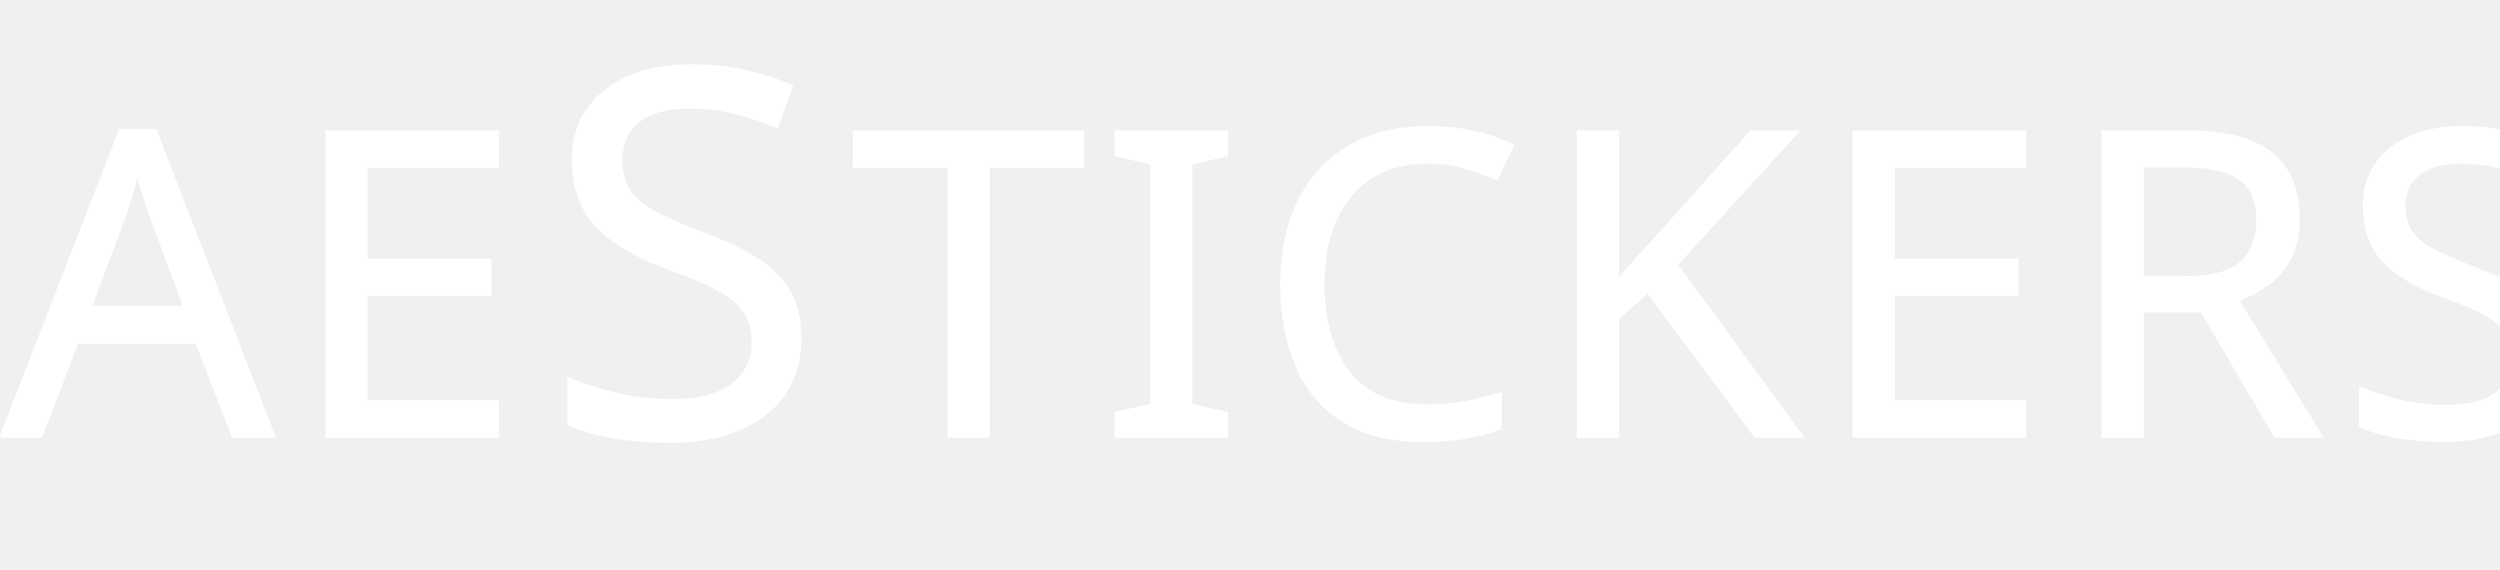
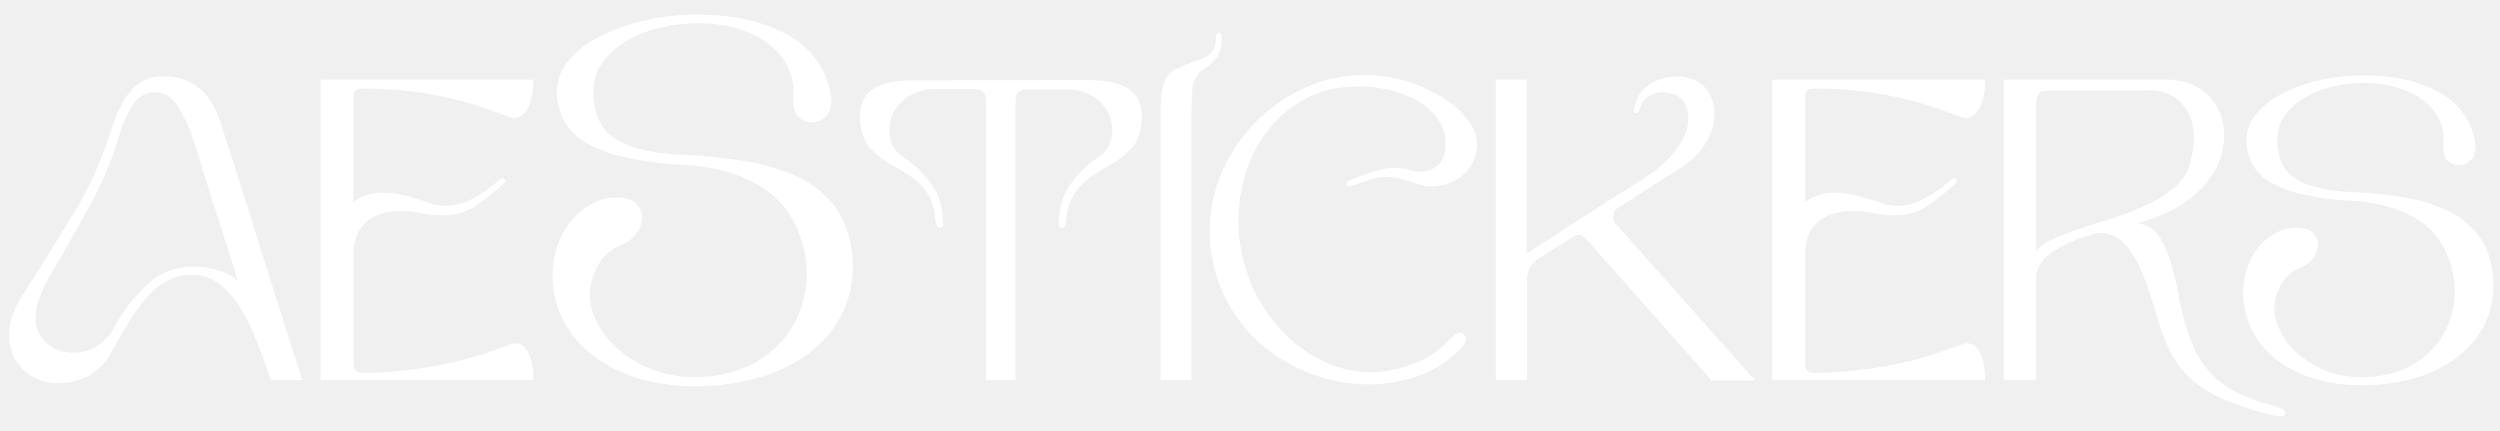
- <svg xmlns="http://www.w3.org/2000/svg" viewBox="0 0 314.13 71.54">
+ <svg xmlns="http://www.w3.org/2000/svg" viewBox="0 0 565.33 97.33">
  <defs>
-     <style>.cls-1{font-size:53.39px;fill:#fff;stroke:#fff;stroke-miterlimit:10;stroke-width:0.5px;font-family:Tenebras, Tenebras;}.cls-2{letter-spacing:0.03em;}.cls-3{font-size:64.12px;}.cls-4{letter-spacing:0.03em;}</style>
+     <style>.cls-1{fill:#fff;stroke:#fff;stroke-miterlimit:10;stroke-width:0.5px;}</style>
  </defs>
  <g id="Layer_1" data-name="Layer 1">
-     <text class="cls-1" transform="translate(0.25 54.75)">
-       <tspan class="cls-2">AE</tspan>
-       <tspan class="cls-3" x="68.02" y="0">S</tspan>
-       <tspan class="cls-4" x="106.62" y="0">TICKERS</tspan>
-     </text>
+     <path class="cls-1" d="M16.41,49.11a77.33,77.33,0,0,0,7.37-15q1.06-3.18,2.12-6.17a29.28,29.28,0,0,1,2.46-5.3,11.88,11.88,0,0,1,3.42-3.71,8.62,8.62,0,0,1,5-1.4,12.22,12.22,0,0,1,8.39,2.8q3.18,2.79,5.1,9.44c.2.64.61,1.94,1.26,3.9S52.93,38,53.8,40.72s1.82,5.79,2.84,9.06,2.06,6.59,3.09,9.93q3.75,11.75,8.28,26H61.36c-.89-2.82-1.89-5.65-3-8.47a46.38,46.38,0,0,0-3.76-7.67A20.67,20.67,0,0,0,49.75,64a10.05,10.05,0,0,0-6.31-2.12A12.16,12.16,0,0,0,38.19,63a15.51,15.51,0,0,0-4.53,3.37A37.4,37.4,0,0,0,29.37,72q-2.11,3.33-4.53,7.76a11.9,11.9,0,0,1-5.1,5.06,14.29,14.29,0,0,1-6.46,1.59,11.11,11.11,0,0,1-6.65-2,11.46,11.46,0,0,1-3.18-3.67A10,10,0,0,1,2.3,76.43a13.26,13.26,0,0,1,.62-4.58A18.77,18.77,0,0,1,5,67.42Q11.17,57.78,16.41,49.11ZM16.65,80a10.51,10.51,0,0,0,5-1.3,11.3,11.3,0,0,0,4.28-4.39,38.08,38.08,0,0,1,7.91-10.11,14.4,14.4,0,0,1,9.73-3.66,18.15,18.15,0,0,1,6.26,1,11.72,11.72,0,0,1,4.43,2.65Q51.64,55.86,49.51,49q-1-2.9-1.88-5.73T46,38.08c-.49-1.58-.89-2.91-1.21-4a18.89,18.89,0,0,0-.67-2A31,31,0,0,0,40,23.33a6,6,0,0,0-4.81-2.74,6,6,0,0,0-5.06,2.55A26.94,26.94,0,0,0,26.58,31a72.66,72.66,0,0,1-2.51,7.09q-1.35,3.22-2.94,6.31c-1.06,2-2.2,4.16-3.42,6.31s-2.57,4.48-4,7q-1.54,2.61-3.13,5.4a23,23,0,0,0-2.32,5.54A11.52,11.52,0,0,0,8,73.92a7.69,7.69,0,0,0,3.32,4.58A8.77,8.77,0,0,0,16.65,80Z" />
+     <path class="cls-1" d="M120.34,18.66a15.74,15.74,0,0,1-.29,2.94,10.23,10.23,0,0,1-.92,2.7,4.54,4.54,0,0,1-1.54,1.78,2.52,2.52,0,0,1-2.17.19q-2.4-.87-5.54-2t-7.23-2.12a83.41,83.41,0,0,0-9.2-1.69,88.84,88.84,0,0,0-11.56-.68c-1.48,0-2.22.61-2.22,1.84V46.22a10.57,10.57,0,0,1,6.84-2.41,20.83,20.83,0,0,1,5.26.72c1.83.48,3.77,1.08,5.83,1.78a11,11,0,0,0,3.08.49,13.39,13.39,0,0,0,6.17-1.59,31.73,31.73,0,0,0,6.26-4.39c.32-.32.58-.35.77-.1s.13.36-.19.68a57.75,57.75,0,0,1-6.51,5.11A12.84,12.84,0,0,1,100,48.43a21.06,21.06,0,0,1-4-.38,26.48,26.48,0,0,0-5.21-.58,14.4,14.4,0,0,0-5.2.82,9.31,9.31,0,0,0-3.42,2.17,8.06,8.06,0,0,0-1.88,3.08,11.41,11.41,0,0,0-.58,3.57V82.26q0,2.31,2.22,2.31h1.54a99.11,99.11,0,0,0,10.94-.92q5-.72,8.91-1.68c2.63-.65,5-1.32,7-2s3.74-1.31,5.15-1.83a2.65,2.65,0,0,1,2.27,0,3.89,3.89,0,0,1,1.49,1.69,10.32,10.32,0,0,1,.87,2.6,14.91,14.91,0,0,1,.29,2.89v.38H72.73V18.27h47.61Z" />
+     <path class="cls-1" d="M139.48,44.88a7.77,7.77,0,0,1,3.19.64,3.68,3.68,0,0,1,2,2.25,3.77,3.77,0,0,1,.17,2.37,6.77,6.77,0,0,1-2.54,3.94,7.58,7.58,0,0,1-1.91,1.1,10.36,10.36,0,0,0-5.27,4.51,16.34,16.34,0,0,0-2,6.13,13.29,13.29,0,0,0,1.16,6.08,19.2,19.2,0,0,0,4.45,6.42,25.86,25.86,0,0,0,18.57,7.17,27.79,27.79,0,0,0,12-2.48,23.38,23.38,0,0,0,8.44-6.6,22.82,22.82,0,0,0,4.4-9.37,24.42,24.42,0,0,0-.12-10.82q-2.31-9.49-9.54-14.06t-18-5.15A76.42,76.42,0,0,1,141,35.22a29.69,29.69,0,0,1-8.74-3.42,12.2,12.2,0,0,1-4.68-4.91,14.08,14.08,0,0,1-1.39-6.31,10.34,10.34,0,0,1,2.37-6.42,20.86,20.86,0,0,1,6.59-5.38,42.16,42.16,0,0,1,10-3.76,51.68,51.68,0,0,1,12.62-1.45q12.14,0,20.24,4.57a18.28,18.28,0,0,1,9.61,13.25,6.9,6.9,0,0,1-.35,3.82,3.7,3.7,0,0,1-2.89,2.08,3.66,3.66,0,0,1-3.53-.92c-1-.93-1.37-2.51-1.22-4.75a12.64,12.64,0,0,0-1.39-6.88,15,15,0,0,0-4.57-5.21,22.94,22.94,0,0,0-7-3.35A31.08,31.08,0,0,0,157.77,5a37.73,37.73,0,0,0-8.51,1,26.9,26.9,0,0,0-7.64,3,18.67,18.67,0,0,0-5.55,4.92,11,11,0,0,0-2.14,6.71,16.93,16.93,0,0,0,1,6,10,10,0,0,0,3.3,4.4,18.17,18.17,0,0,0,6.31,2.89,44.82,44.82,0,0,0,10,1.33,112.31,112.31,0,0,1,13.94,1.45A45.71,45.71,0,0,1,179.81,40a23.34,23.34,0,0,1,8.1,6,19.42,19.42,0,0,1,4.22,9.37,24.68,24.68,0,0,1-.93,13.14,24.15,24.15,0,0,1-7,10,33.41,33.41,0,0,1-11.81,6.37,49.7,49.7,0,0,1-15,2.2,43,43,0,0,1-12.84-1.74A33.06,33.06,0,0,1,135,80.75a22.87,22.87,0,0,1-6.13-6.31,22.2,22.2,0,0,1-3.07-7.11,20.55,20.55,0,0,1,1.33-13.66,15.43,15.43,0,0,1,8.5-8.1A10.26,10.26,0,0,1,139.48,44.88Z" />
+     <path class="cls-1" d="M246.17,18.37q6.17,0,9.11,2.07t2.65,6.7q-.3,4.34-2.46,6.45A21.46,21.46,0,0,1,251.08,37a41.37,41.37,0,0,0-4.57,2.79,14.88,14.88,0,0,0-3.09,2.89,11.51,11.51,0,0,0-1.83,3.42,19,19,0,0,0-.82,4.39c0,.51-.22.77-.67.77s-.48-.29-.48-.87a25.48,25.48,0,0,1,.43-3.37,14.12,14.12,0,0,1,1.25-3.57,17.22,17.22,0,0,1,2.7-3.8,29,29,0,0,1,4.77-4.1,6.62,6.62,0,0,0,2.75-4.09,9,9,0,0,0-.29-5.21,9.3,9.3,0,0,0-3.57-4.43,11.82,11.82,0,0,0-7-1.88H232.2c-1.87,0-2.8,1-2.8,2.89V85.72h-6.16V22.8c0-1.92-.93-2.89-2.8-2.89H212A11.64,11.64,0,0,0,205,21.79a9.71,9.71,0,0,0-3.56,4.43,8.75,8.75,0,0,0-.34,5.21,6.58,6.58,0,0,0,2.75,4.09,27.27,27.27,0,0,1,4.86,4.1,17.22,17.22,0,0,1,2.7,3.8A12.89,12.89,0,0,1,212.64,47a31.32,31.32,0,0,1,.38,3.37q.19.87-.48.87c-.32,0-.55-.26-.67-.77a20.87,20.87,0,0,0-.77-4.39,10.56,10.56,0,0,0-1.79-3.42,14.81,14.81,0,0,0-3.08-2.89A37.57,37.57,0,0,0,201.56,37a20.21,20.21,0,0,1-4.34-3.38q-2.11-2.12-2.51-6.45-.28-4.63,2.65-6.7t9.21-2.07Z" />
+     <path class="cls-1" d="M262.89,21.26a9,9,0,0,1,1-3.47,4.66,4.66,0,0,1,2-1.88c.83-.41,1.92-.88,3.27-1.4.9-.32,1.74-.62,2.51-.91a6.92,6.92,0,0,0,1.93-1.06,4.35,4.35,0,0,0,1.2-1.59,6.15,6.15,0,0,0,.43-2.51c0-.51.13-.77.39-.77s.38.26.38.77a7.19,7.19,0,0,1-.91,4.2,15,15,0,0,1-2.84,2.65,5.93,5.93,0,0,0-2.85,4.62q-.24,2.89-.24,8.38V85.72h-6.45V27.52A62.15,62.15,0,0,1,262.89,21.26Z" />
+     <path class="cls-1" d="M284,27.91a37.93,37.93,0,0,1,7.13-5.69,34.3,34.3,0,0,1,8.34-3.71,32.53,32.53,0,0,1,9.15-1.3,32,32,0,0,1,8.67,1.21,35.2,35.2,0,0,1,8.67,3.8,18.82,18.82,0,0,1,6.51,6.12,7.87,7.87,0,0,1,.72,7.28,8.85,8.85,0,0,1-3.9,4.77,11.21,11.21,0,0,1-5.54,1.49,10.8,10.8,0,0,1-3.47-.58,19.86,19.86,0,0,0-6.65-1.54,11.36,11.36,0,0,0-3.66.58l-4.14,1.35c-.65.26-1,.26-1.06,0s.09-.58.67-.77q2.79-1.06,5.25-1.88a15.22,15.22,0,0,1,4.87-.82,9.65,9.65,0,0,1,2.79.38,9.93,9.93,0,0,0,2.8.49,6.05,6.05,0,0,0,4.24-1.59q1.72-1.59,1.73-5a9.66,9.66,0,0,0-1.69-5.63,14.22,14.22,0,0,0-4.48-4.15,22.64,22.64,0,0,0-6.36-2.55,30.68,30.68,0,0,0-7.32-.87,33.17,33.17,0,0,0-4,.24,23.73,23.73,0,0,0-3.9.82A25.06,25.06,0,0,0,289.58,26a29.2,29.2,0,0,0-6.65,9.2,35.13,35.13,0,0,0-3,11.61,35.51,35.51,0,0,0,1.16,12.67,35,35,0,0,0,4.38,10.07,36.08,36.08,0,0,0,6.8,7.91,29.91,29.91,0,0,0,8.43,5.15,24.84,24.84,0,0,0,9.3,1.83,26.62,26.62,0,0,0,9.49-1.88,21.13,21.13,0,0,0,8.05-5.15,20.58,20.58,0,0,1,1.78-1.64,1.09,1.09,0,0,1,1.49,0,1.19,1.19,0,0,1,.24,1.64,7.69,7.69,0,0,1-1.59,1.93,25.11,25.11,0,0,1-9,5.49,32.13,32.13,0,0,1-10.84,1.83,37,37,0,0,1-18.59-5,32.63,32.63,0,0,1-10.22-8.82A34.24,34.24,0,0,1,275,61.2a33.79,33.79,0,0,1,3.47-26A35.25,35.25,0,0,1,284,27.91Z" />
+     <path class="cls-1" d="M345,57.78l4-2.6q2.61-1.63,7.76-5T371,41.11a31.9,31.9,0,0,0,7.13-5.78,17.19,17.19,0,0,0,3.28-5.2,8.82,8.82,0,0,0,.58-4.29,7.49,7.49,0,0,0-1.06-3,3.83,3.83,0,0,0-2-1.64,7.93,7.93,0,0,0-3-.57,6.5,6.5,0,0,0-3.18.86,4.57,4.57,0,0,0-2.12,2.89c-.26.71-.52,1-.77,1s-.2-.48,0-1.26a7.67,7.67,0,0,1,3.61-5,11.27,11.27,0,0,1,5.73-1.59,9.57,9.57,0,0,1,3.81.77,6.8,6.8,0,0,1,2.84,2.22,8.49,8.49,0,0,1,1.45,3.56,10.49,10.49,0,0,1-.19,4.44,14.44,14.44,0,0,1-2.27,4.72,16.88,16.88,0,0,1-4.86,4.43l-2.85,1.83L373.22,42l-4.1,2.65c-1.35.86-2.53,1.62-3.56,2.26a2.31,2.31,0,0,0-1,1.74,2.74,2.74,0,0,0,.62,2.12l31.13,35h-9.16L358.91,53.93A2.68,2.68,0,0,0,357,52.87a2.44,2.44,0,0,0-1.44.48l-7.23,4.53a7.44,7.44,0,0,0-2.6,2.5,7.39,7.39,0,0,0-.68,3.47V85.72h-6.55V18.27H345Z" />
+     <path class="cls-1" d="M448.62,18.66a15.74,15.74,0,0,1-.29,2.94,9.88,9.88,0,0,1-.92,2.7,4.47,4.47,0,0,1-1.54,1.78,2.5,2.5,0,0,1-2.16.19q-2.41-.87-5.55-2a75.18,75.18,0,0,0-7.22-2.12,83.85,83.85,0,0,0-9.2-1.69,89,89,0,0,0-11.57-.68c-1.48,0-2.21.61-2.21,1.84V46.22a10.57,10.57,0,0,1,6.84-2.41,20.69,20.69,0,0,1,5.25.72c1.83.48,3.77,1.08,5.83,1.78a11,11,0,0,0,3.08.49,13.36,13.36,0,0,0,6.17-1.59,31.73,31.73,0,0,0,6.26-4.39c.32-.32.58-.35.77-.1s.13.36-.19.68a57.73,57.73,0,0,1-6.5,5.11,12.87,12.87,0,0,1-7.18,1.92,21.17,21.17,0,0,1-4.05-.38,26.46,26.46,0,0,0-5.2-.58,14.46,14.46,0,0,0-5.21.82,9.31,9.31,0,0,0-3.42,2.17,8.19,8.19,0,0,0-1.88,3.08,11.4,11.4,0,0,0-.57,3.57V82.26c0,1.54.73,2.31,2.21,2.31h1.54a98.9,98.9,0,0,0,10.94-.92q5-.72,8.91-1.68c2.64-.65,5-1.32,7-2s3.74-1.31,5.16-1.83a2.63,2.63,0,0,1,2.26,0,3.83,3.83,0,0,1,1.49,1.69,9.93,9.93,0,0,1,.87,2.6,14.91,14.91,0,0,1,.29,2.89v.38H401V18.27h47.6Z" />
+     <path class="cls-1" d="M489.76,18.27a13.76,13.76,0,0,1,7,1.64,11.64,11.64,0,0,1,4.29,4.24,12.58,12.58,0,0,1,1.63,5.78,15.64,15.64,0,0,1-1,6.27,18.2,18.2,0,0,1-3.37,5.54,23.89,23.89,0,0,1-4.77,4.09,29.45,29.45,0,0,1-5.68,2.89,56.79,56.79,0,0,1-6,1.93,9.48,9.48,0,0,1,3.38.58A6.16,6.16,0,0,1,488,53.54a19.34,19.34,0,0,1,2.36,5A60.43,60.43,0,0,1,492.46,67a49,49,0,0,0,3,10.79,23,23,0,0,0,4.48,7,20.5,20.5,0,0,0,6.17,4.38,49.5,49.5,0,0,0,8.14,2.89,10.41,10.41,0,0,1,1.73.63c.45.23.61.53.49.92s-1,.38-2.61,0a69,69,0,0,1-11-3.57,26.59,26.59,0,0,1-7.32-4.62A20.79,20.79,0,0,1,490.78,79a53.33,53.33,0,0,1-3.23-9q-2.7-9.54-5.69-13.54c-2-2.67-4.2-4-6.65-4a7.8,7.8,0,0,0-2.5.39,28.86,28.86,0,0,0-9.3,4.33c-2.15,1.67-3.23,3.54-3.23,5.59V85.72h-6.84V18.27Zm-26,36.28A49.06,49.06,0,0,1,470,52.1c2.35-.78,4.85-1.58,7.52-2.41A70.64,70.64,0,0,0,485,46.84a29.65,29.65,0,0,0,6.31-3.75A11.49,11.49,0,0,0,495.16,38a21.48,21.48,0,0,0,1.21-6.56,13,13,0,0,0-1.11-5.68,9.66,9.66,0,0,0-3.47-4.05A10.18,10.18,0,0,0,486,20.2H463.94c-1.67,0-2.71.27-3.13.82a5.94,5.94,0,0,0-.63,3.32V57.49A8.26,8.26,0,0,1,463.8,54.55Z" />
+     <path class="cls-1" d="M519.35,51.71a6.6,6.6,0,0,1,2.65.53,3.06,3.06,0,0,1,1.68,1.88,3.17,3.17,0,0,1,.15,2,5.77,5.77,0,0,1-.77,1.83,6,6,0,0,1-1.35,1.45,6.61,6.61,0,0,1-1.59.92A8.61,8.61,0,0,0,515.73,64a13.49,13.49,0,0,0-1.68,5.11,11,11,0,0,0,1,5.06,16,16,0,0,0,3.71,5.35,21.51,21.51,0,0,0,15.47,6,23,23,0,0,0,10-2.07,19.46,19.46,0,0,0,7-5.49,19,19,0,0,0,3.66-7.81,20.47,20.47,0,0,0-.09-9q-1.93-7.89-7.95-11.7t-15-4.29a63.92,63.92,0,0,1-11.27-1.5,24.66,24.66,0,0,1-7.28-2.84,10.24,10.24,0,0,1-3.9-4.09,11.84,11.84,0,0,1-1.16-5.26,8.59,8.59,0,0,1,2-5.34,17.25,17.25,0,0,1,5.49-4.48,35.23,35.23,0,0,1,8.34-3.14,43.37,43.37,0,0,1,10.5-1.2q10.13,0,16.86,3.81a15.15,15.15,0,0,1,8,11,5.7,5.7,0,0,1-.29,3.18,3.53,3.53,0,0,1-5.35,1c-.8-.77-1.14-2.09-1-3.95a10.62,10.62,0,0,0-1.15-5.73,12.62,12.62,0,0,0-3.81-4.34,19.08,19.08,0,0,0-5.88-2.79,25.69,25.69,0,0,0-7.37-1,30.84,30.84,0,0,0-7.08.82,22.1,22.1,0,0,0-6.36,2.5,15.37,15.37,0,0,0-4.63,4.1,9.09,9.09,0,0,0-1.78,5.58,13.92,13.92,0,0,0,.82,5,8.32,8.32,0,0,0,2.75,3.66,15.1,15.1,0,0,0,5.25,2.41,37.45,37.45,0,0,0,8.33,1.11,94.27,94.27,0,0,1,11.61,1.2,38.07,38.07,0,0,1,9.45,2.79,19.38,19.38,0,0,1,6.74,5,16.14,16.14,0,0,1,3.52,7.8,20.56,20.56,0,0,1-.77,10.94,20.18,20.18,0,0,1-5.88,8.33,27.63,27.63,0,0,1-9.83,5.3,41.27,41.27,0,0,1-12.52,1.83,36,36,0,0,1-10.7-1.44,27.41,27.41,0,0,1-7.85-3.76,19.09,19.09,0,0,1-5.11-5.25A18.72,18.72,0,0,1,508,70.4,17.16,17.16,0,0,1,509.08,59a12.8,12.8,0,0,1,7.09-6.74A8.37,8.37,0,0,1,519.35,51.71Z" />
  </g>
</svg>
